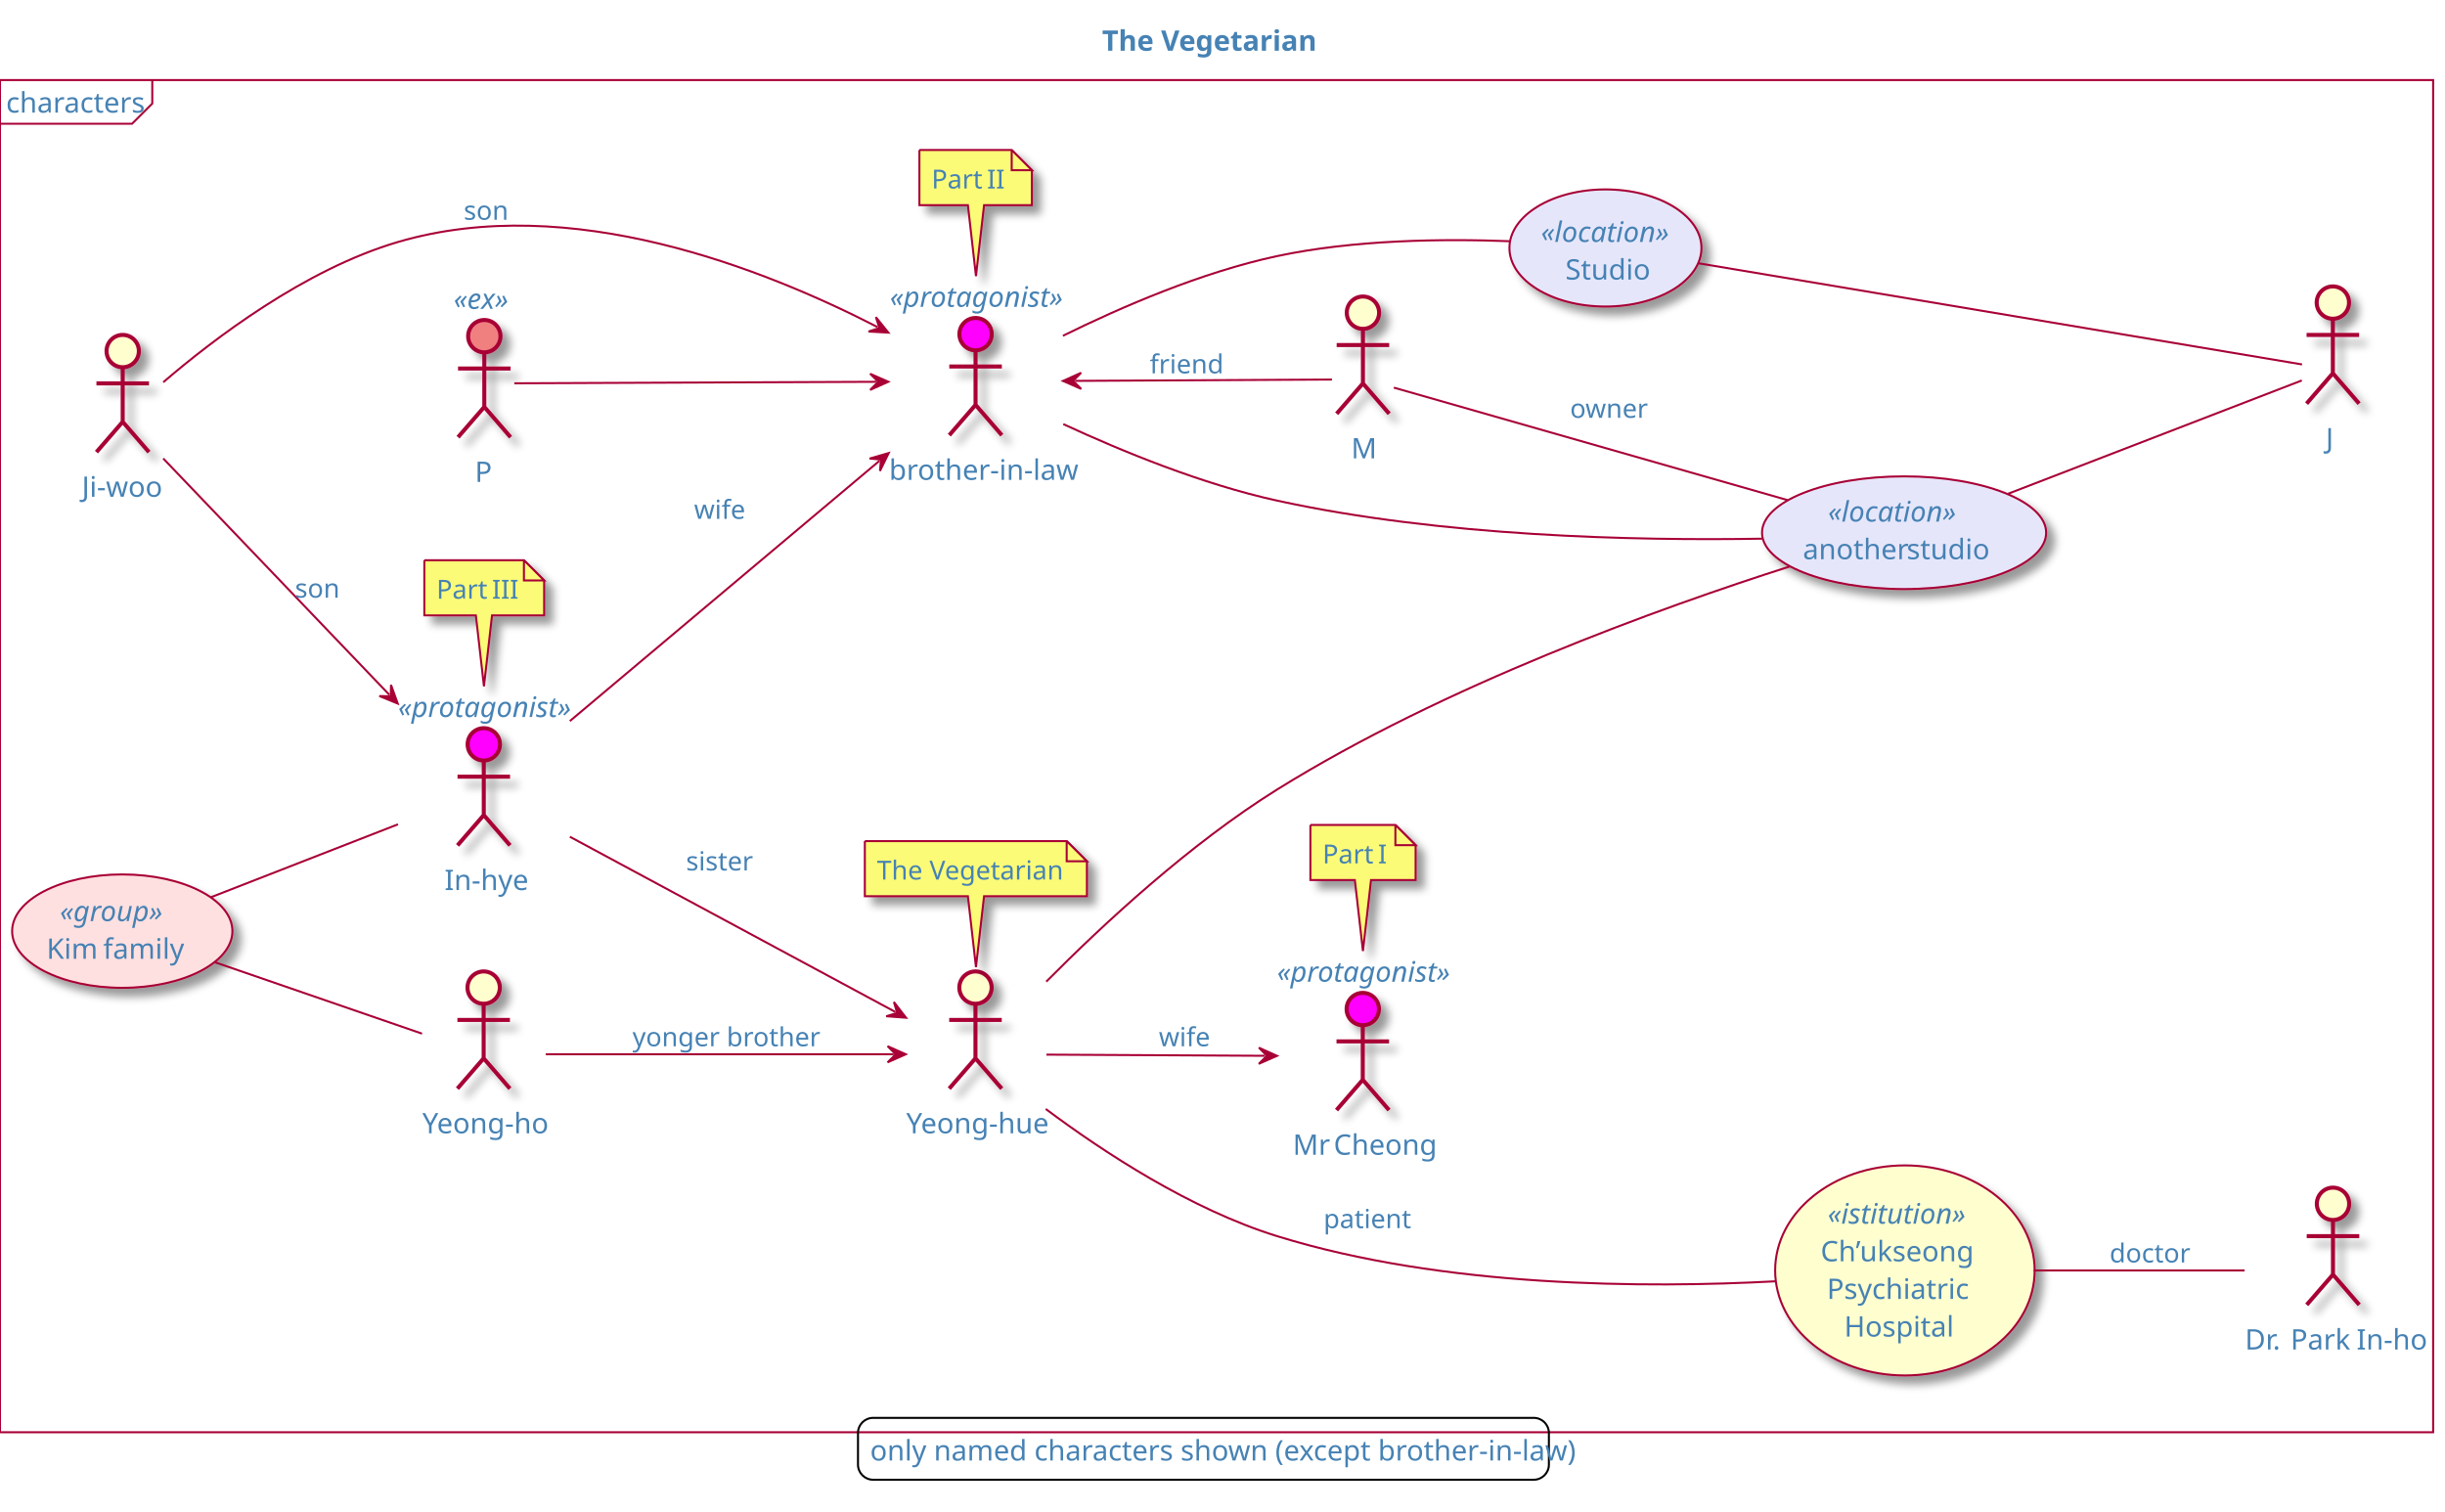
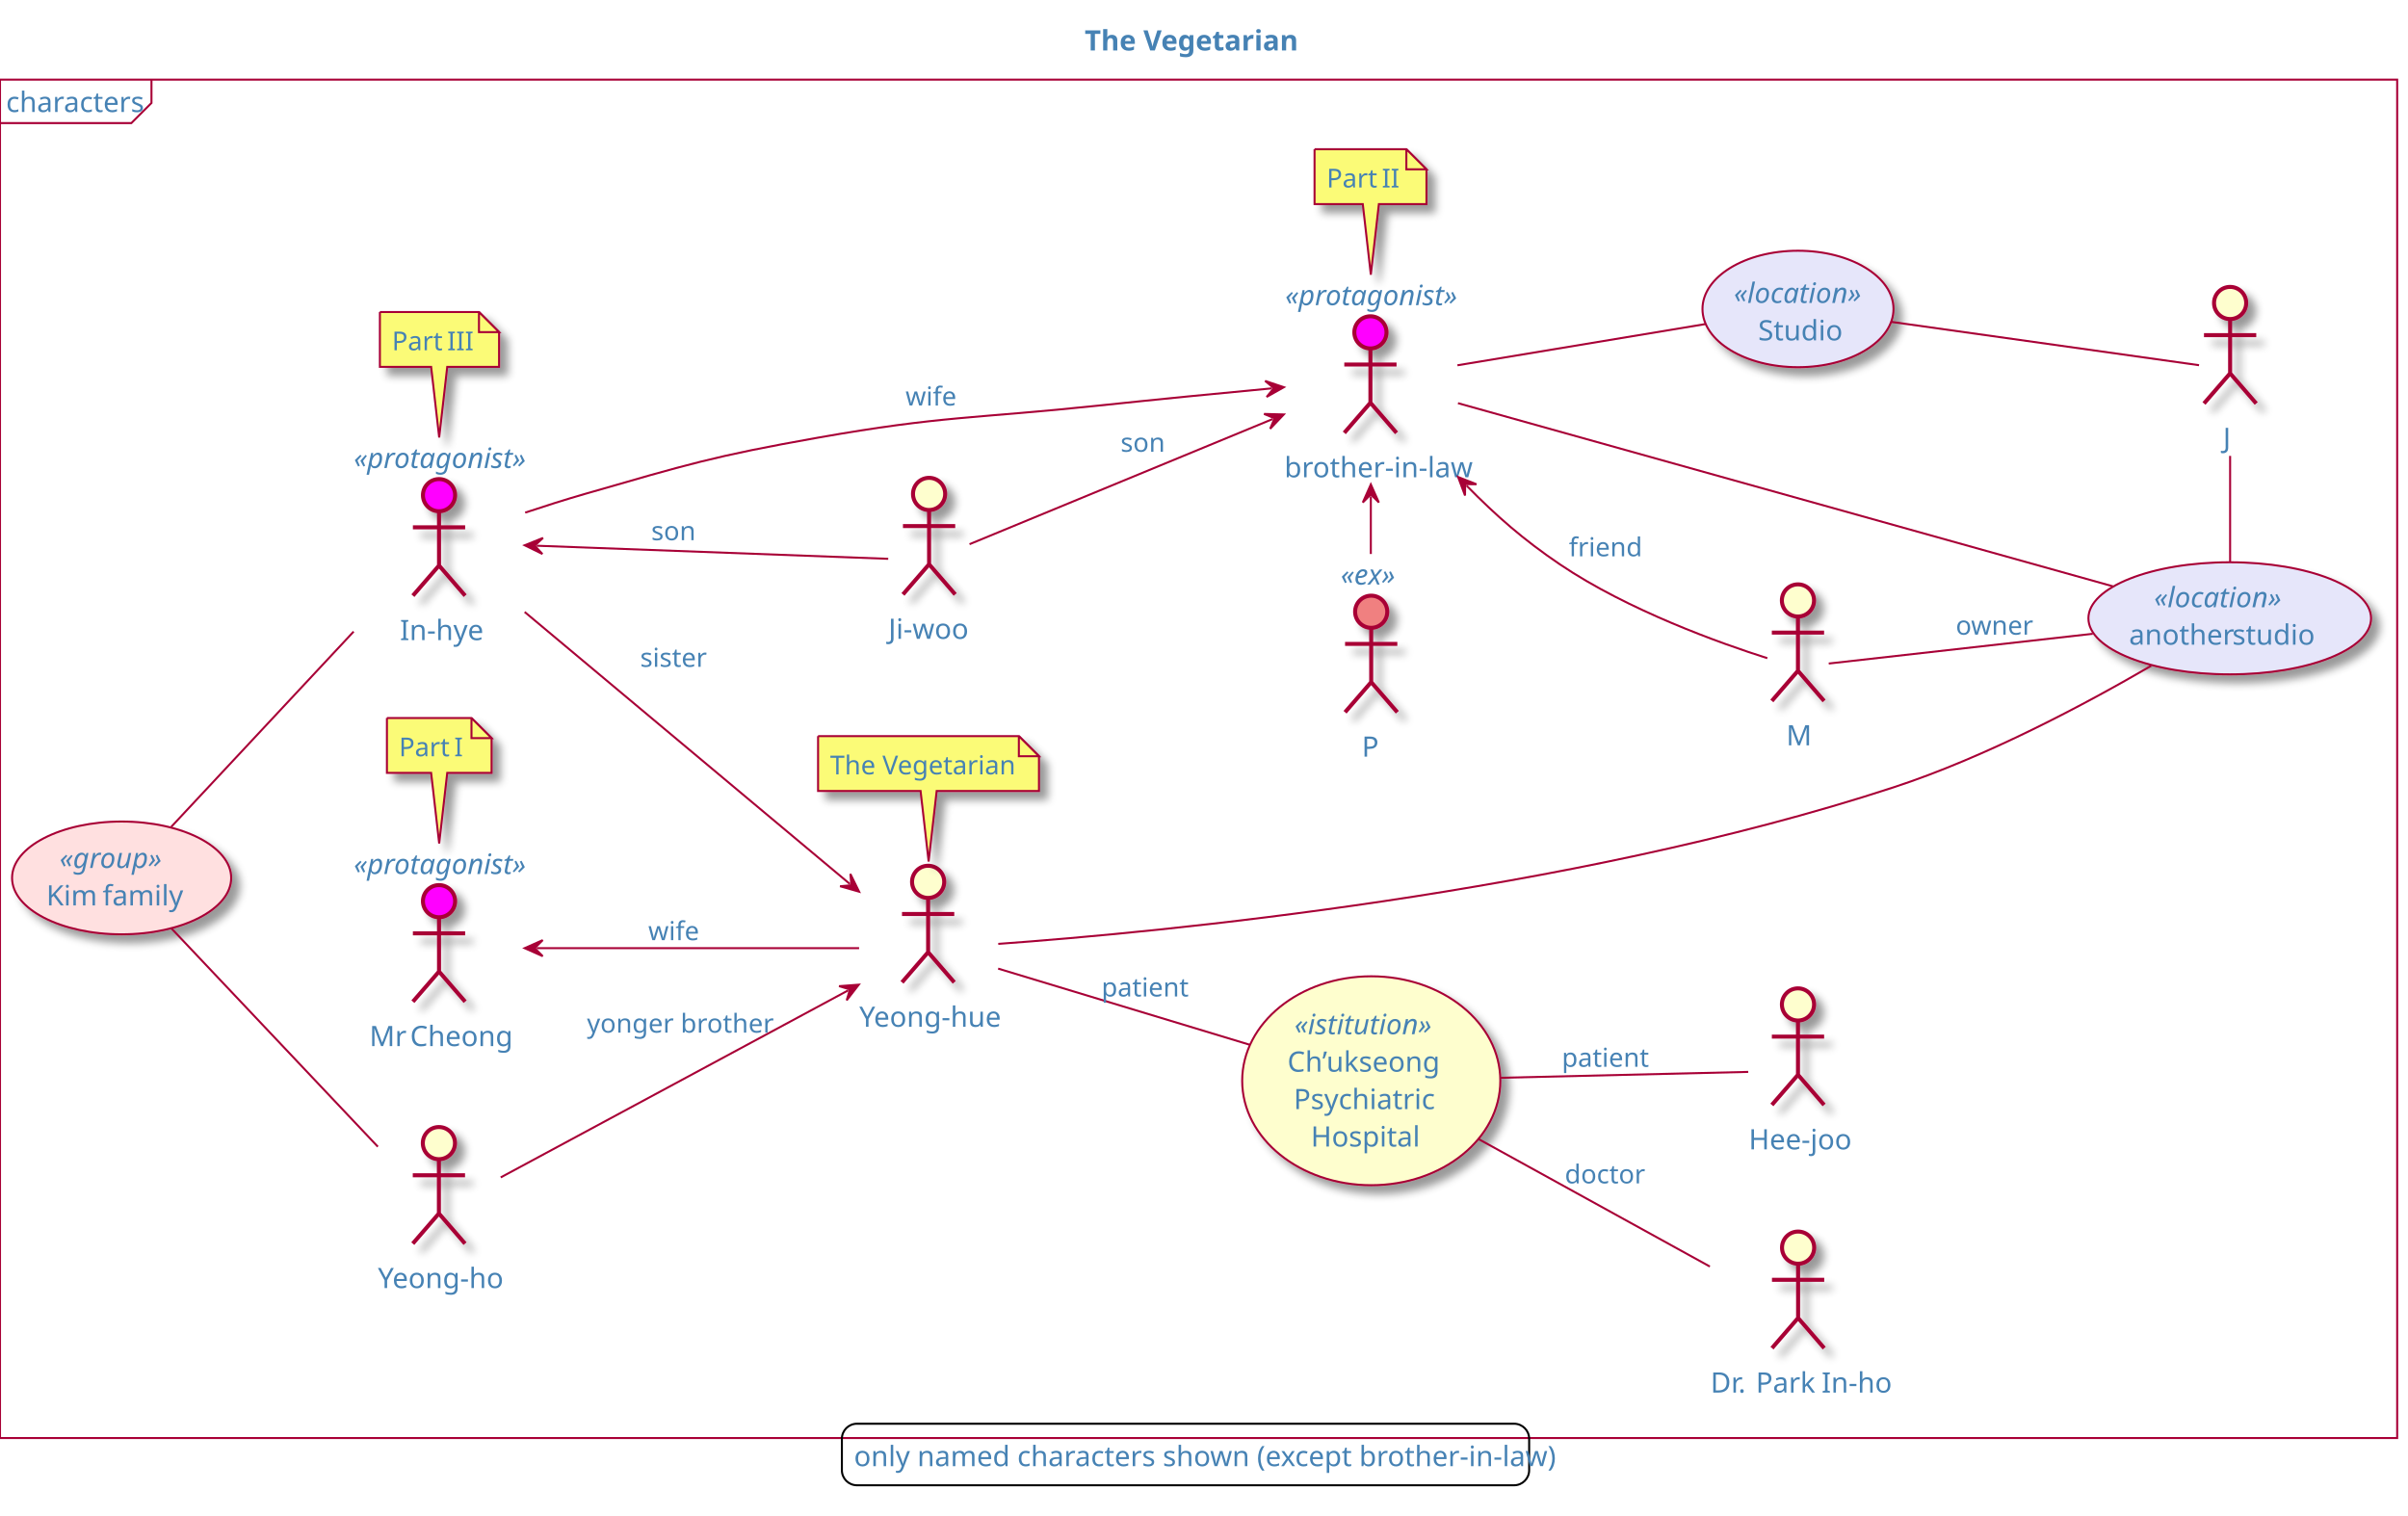
- <svg xmlns="http://www.w3.org/2000/svg" contentStyleType="text/css" height="748px" preserveAspectRatio="none" style="width:1210px;height:748px;" version="1.1" viewBox="0 0 1210 748" width="1210px" zoomAndPan="magnify">
+ <svg xmlns="http://www.w3.org/2000/svg" contentStyleType="text/css" height="754px" preserveAspectRatio="none" style="width:1198px;height:754px;" version="1.1" viewBox="0 0 1198 754" width="1198px" zoomAndPan="magnify">
  <defs>
-     <filter height="300%" id="f4ip5o9amtw6r" width="300%" x="-1" y="-1">
+     <filter height="300%" id="f185rfe8hp6dkk" width="300%" x="-1" y="-1">
      <feGaussianBlur result="blurOut" stdDeviation="2" />
      <feColorMatrix in="blurOut" result="blurOut2" type="matrix" values="0 0 0 0 0 0 0 0 0 0 0 0 0 0 0 0 0 0 .4 0" />
      <feOffset dx="4" dy="4" in="blurOut2" result="blurOut3" />
      <feBlend in="SourceGraphic" in2="blurOut3" mode="normal" />
    </filter>
  </defs>
  <g>
-     <text fill="#4682B4" font-family="sans-serif" font-size="14" font-weight="bold" lengthAdjust="spacing" textLength="100.365" x="545.386" y="25.107">The Vegetarian</text>
-     <rect fill="none" height="669.176" style="stroke:#A80036;stroke-width:1;" width="1204.138" x="0" y="39.621" />
+     <text fill="#4682B4" font-family="sans-serif" font-size="14" font-weight="bold" lengthAdjust="spacing" textLength="100.365" x="539.625" y="25.107">The Vegetarian</text>
+     <rect fill="none" height="675.85" style="stroke:#A80036;stroke-width:1;" width="1192.615" x="0" y="39.621" />
    <path d="M75.358,39.621 L75.358,51.242 L65.358,61.242 L0,61.242 " fill="none" style="stroke:#A80036;stroke-width:1;" />
    <text fill="#4682B4" font-family="sans-serif" font-size="14" lengthAdjust="spacing" textLength="65.358" x="3" y="55.728">characters</text>
    <g id="elem_narrator">
-       <ellipse cx="674.42" cy="499.363" fill="#FF00FF" filter="url(#f4ip5o9amtw6r)" rx="8" ry="8" style="stroke:#A80036;stroke-width:2;" />
-       <path d="M674.42,507.363 L674.42,534.363 M661.42,515.363 L687.42,515.363 M674.42,534.363 L661.42,549.363 M674.42,534.363 L687.42,549.363 " fill="none" filter="url(#f4ip5o9amtw6r)" style="stroke:#A80036;stroke-width:2;" />
-       <text fill="#4682B4" font-family="sans-serif" font-size="14" lengthAdjust="spacing" textLength="16.324" x="639.793" y="571.471">Mr</text>
-       <text fill="#4682B4" font-family="sans-serif" font-size="14" lengthAdjust="spacing" textLength="3.89" x="656.117" y="571.471"> </text>
-       <text fill="#4682B4" font-family="sans-serif" font-size="14" lengthAdjust="spacing" textLength="49.041" x="660.007" y="571.471">Cheong</text>
-       <text fill="#4682B4" font-family="sans-serif" font-size="14" font-style="italic" lengthAdjust="spacing" textLength="84.841" x="632" y="485.85">«protagonist»</text>
+       <ellipse cx="218.42" cy="448.363" fill="#FF00FF" filter="url(#f185rfe8hp6dkk)" rx="8" ry="8" style="stroke:#A80036;stroke-width:2;" />
+       <path d="M218.42,456.363 L218.42,483.363 M205.42,464.363 L231.42,464.363 M218.42,483.363 L205.42,498.363 M218.42,483.363 L231.42,498.363 " fill="none" filter="url(#f185rfe8hp6dkk)" style="stroke:#A80036;stroke-width:2;" />
+       <text fill="#4682B4" font-family="sans-serif" font-size="14" lengthAdjust="spacing" textLength="16.324" x="183.793" y="520.471">Mr</text>
+       <text fill="#4682B4" font-family="sans-serif" font-size="14" lengthAdjust="spacing" textLength="3.89" x="200.117" y="520.471"> </text>
+       <text fill="#4682B4" font-family="sans-serif" font-size="14" lengthAdjust="spacing" textLength="49.041" x="204.007" y="520.471">Cheong</text>
+       <text fill="#4682B4" font-family="sans-serif" font-size="14" font-style="italic" lengthAdjust="spacing" textLength="84.841" x="176" y="434.85">«protagonist»</text>
    </g>
    <g id="elem_GMN3">
-       <path d="M648.5,408.242 L648.5,435.533 A0,0 0 0 0 648.5,435.533 L670.5,435.533 L674.5,470.662 L678.5,435.533 L700.565,435.533 A0,0 0 0 0 700.565,435.533 L700.565,418.242 L690.565,408.242 L648.5,408.242 A0,0 0 0 0 648.5,408.242 " fill="#FBFB77" filter="url(#f4ip5o9amtw6r)" style="stroke:#A80036;stroke-width:1;" />
-       <path d="M690.565,408.242 L690.565,418.242 L700.565,418.242 L690.565,408.242 " fill="#FBFB77" style="stroke:#A80036;stroke-width:1;" />
-       <text fill="#4682B4" font-family="sans-serif" font-size="13" lengthAdjust="spacing" textLength="23.842" x="654.5" y="427.271">Part</text>
-       <text fill="#4682B4" font-family="sans-serif" font-size="13" lengthAdjust="spacing" textLength="3.612" x="678.342" y="427.271"> </text>
-       <text fill="#4682B4" font-family="sans-serif" font-size="13" lengthAdjust="spacing" textLength="3.612" x="681.954" y="427.271">I</text>
+       <path d="M192.5,357.242 L192.5,384.533 A0,0 0 0 0 192.5,384.533 L214.5,384.533 L218.5,419.662 L222.5,384.533 L244.565,384.533 A0,0 0 0 0 244.565,384.533 L244.565,367.242 L234.565,357.242 L192.5,357.242 A0,0 0 0 0 192.5,357.242 " fill="#FBFB77" filter="url(#f185rfe8hp6dkk)" style="stroke:#A80036;stroke-width:1;" />
+       <path d="M234.565,357.242 L234.565,367.242 L244.565,367.242 L234.565,357.242 " fill="#FBFB77" style="stroke:#A80036;stroke-width:1;" />
+       <text fill="#4682B4" font-family="sans-serif" font-size="13" lengthAdjust="spacing" textLength="23.842" x="198.5" y="376.271">Part</text>
+       <text fill="#4682B4" font-family="sans-serif" font-size="13" lengthAdjust="spacing" textLength="3.612" x="222.342" y="376.271"> </text>
+       <text fill="#4682B4" font-family="sans-serif" font-size="13" lengthAdjust="spacing" textLength="3.612" x="225.954" y="376.271">I</text>
    </g>
    <g id="elem_vegetarian">
-       <ellipse cx="482.752" cy="488.742" fill="#FEFECE" filter="url(#f4ip5o9amtw6r)" rx="8" ry="8" style="stroke:#A80036;stroke-width:2;" />
-       <path d="M482.752,496.742 L482.752,523.742 M469.752,504.742 L495.752,504.742 M482.752,523.742 L469.752,538.742 M482.752,523.742 L495.752,538.742 " fill="none" filter="url(#f4ip5o9amtw6r)" style="stroke:#A80036;stroke-width:2;" />
-       <text fill="#4682B4" font-family="sans-serif" font-size="14" lengthAdjust="spacing" textLength="68.503" x="448.5" y="560.85">Yeong-hue</text>
+       <ellipse cx="461.752" cy="438.742" fill="#FEFECE" filter="url(#f185rfe8hp6dkk)" rx="8" ry="8" style="stroke:#A80036;stroke-width:2;" />
+       <path d="M461.752,446.742 L461.752,473.742 M448.752,454.742 L474.752,454.742 M461.752,473.742 L448.752,488.742 M461.752,473.742 L474.752,488.742 " fill="none" filter="url(#f185rfe8hp6dkk)" style="stroke:#A80036;stroke-width:2;" />
+       <text fill="#4682B4" font-family="sans-serif" font-size="14" lengthAdjust="spacing" textLength="68.503" x="427.5" y="510.85">Yeong-hue</text>
    </g>
    <g id="elem_GMN7">
-       <path d="M428,416.242 L428,443.533 A0,0 0 0 0 428,443.533 L479,443.533 L483,478.622 L487,443.533 L537.893,443.533 A0,0 0 0 0 537.893,443.533 L537.893,426.242 L527.893,416.242 L428,416.242 A0,0 0 0 0 428,416.242 " fill="#FBFB77" filter="url(#f4ip5o9amtw6r)" style="stroke:#A80036;stroke-width:1;" />
-       <path d="M527.893,416.242 L527.893,426.242 L537.893,426.242 L527.893,416.242 " fill="#FBFB77" style="stroke:#A80036;stroke-width:1;" />
-       <text fill="#4682B4" font-family="sans-serif" font-size="13" lengthAdjust="spacing" textLength="22.401" x="434" y="435.271">The</text>
-       <text fill="#4682B4" font-family="sans-serif" font-size="13" lengthAdjust="spacing" textLength="3.612" x="456.401" y="435.271"> </text>
-       <text fill="#4682B4" font-family="sans-serif" font-size="13" lengthAdjust="spacing" textLength="62.88" x="460.013" y="435.271">Vegetarian</text>
+       <path d="M407,366.242 L407,393.533 A0,0 0 0 0 407,393.533 L458,393.533 L462,428.622 L466,393.533 L516.893,393.533 A0,0 0 0 0 516.893,393.533 L516.893,376.242 L506.893,366.242 L407,366.242 A0,0 0 0 0 407,366.242 " fill="#FBFB77" filter="url(#f185rfe8hp6dkk)" style="stroke:#A80036;stroke-width:1;" />
+       <path d="M506.893,366.242 L506.893,376.242 L516.893,376.242 L506.893,366.242 " fill="#FBFB77" style="stroke:#A80036;stroke-width:1;" />
+       <text fill="#4682B4" font-family="sans-serif" font-size="13" lengthAdjust="spacing" textLength="22.401" x="413" y="385.271">The</text>
+       <text fill="#4682B4" font-family="sans-serif" font-size="13" lengthAdjust="spacing" textLength="3.612" x="435.401" y="385.271"> </text>
+       <text fill="#4682B4" font-family="sans-serif" font-size="13" lengthAdjust="spacing" textLength="62.88" x="439.013" y="385.271">Vegetarian</text>
    </g>
    <g id="elem_sister">
-       <ellipse cx="239.42" cy="368.363" fill="#FF00FF" filter="url(#f4ip5o9amtw6r)" rx="8" ry="8" style="stroke:#A80036;stroke-width:2;" />
-       <path d="M239.42,376.363 L239.42,403.363 M226.42,384.363 L252.42,384.363 M239.42,403.363 L226.42,418.363 M239.42,403.363 L252.42,418.363 " fill="none" filter="url(#f4ip5o9amtw6r)" style="stroke:#A80036;stroke-width:2;" />
-       <text fill="#4682B4" font-family="sans-serif" font-size="14" lengthAdjust="spacing" textLength="38.91" x="219.965" y="440.471">In-hye</text>
-       <text fill="#4682B4" font-family="sans-serif" font-size="14" font-style="italic" lengthAdjust="spacing" textLength="84.841" x="197" y="354.85">«protagonist»</text>
+       <ellipse cx="218.42" cy="246.363" fill="#FF00FF" filter="url(#f185rfe8hp6dkk)" rx="8" ry="8" style="stroke:#A80036;stroke-width:2;" />
+       <path d="M218.42,254.363 L218.42,281.363 M205.42,262.363 L231.42,262.363 M218.42,281.363 L205.42,296.363 M218.42,281.363 L231.42,296.363 " fill="none" filter="url(#f185rfe8hp6dkk)" style="stroke:#A80036;stroke-width:2;" />
+       <text fill="#4682B4" font-family="sans-serif" font-size="14" lengthAdjust="spacing" textLength="38.91" x="198.965" y="318.471">In-hye</text>
+       <text fill="#4682B4" font-family="sans-serif" font-size="14" font-style="italic" lengthAdjust="spacing" textLength="84.841" x="176" y="232.85">«protagonist»</text>
    </g>
    <g id="elem_GMN12">
-       <path d="M210,277.242 L210,304.533 A0,0 0 0 0 210,304.533 L235.5,304.533 L239.5,339.662 L243.5,304.533 L269.289,304.533 A0,0 0 0 0 269.289,304.533 L269.289,287.242 L259.289,277.242 L210,277.242 A0,0 0 0 0 210,277.242 " fill="#FBFB77" filter="url(#f4ip5o9amtw6r)" style="stroke:#A80036;stroke-width:1;" />
-       <path d="M259.289,277.242 L259.289,287.242 L269.289,287.242 L259.289,277.242 " fill="#FBFB77" style="stroke:#A80036;stroke-width:1;" />
-       <text fill="#4682B4" font-family="sans-serif" font-size="13" lengthAdjust="spacing" textLength="23.842" x="216" y="296.271">Part</text>
-       <text fill="#4682B4" font-family="sans-serif" font-size="13" lengthAdjust="spacing" textLength="3.612" x="239.842" y="296.271"> </text>
-       <text fill="#4682B4" font-family="sans-serif" font-size="13" lengthAdjust="spacing" textLength="10.835" x="243.454" y="296.271">III</text>
+       <path d="M189,155.242 L189,182.533 A0,0 0 0 0 189,182.533 L214.5,182.533 L218.5,217.662 L222.5,182.533 L248.289,182.533 A0,0 0 0 0 248.289,182.533 L248.289,165.242 L238.289,155.242 L189,155.242 A0,0 0 0 0 189,155.242 " fill="#FBFB77" filter="url(#f185rfe8hp6dkk)" style="stroke:#A80036;stroke-width:1;" />
+       <path d="M238.289,155.242 L238.289,165.242 L248.289,165.242 L238.289,155.242 " fill="#FBFB77" style="stroke:#A80036;stroke-width:1;" />
+       <text fill="#4682B4" font-family="sans-serif" font-size="13" lengthAdjust="spacing" textLength="23.842" x="195" y="174.27">Part</text>
+       <text fill="#4682B4" font-family="sans-serif" font-size="13" lengthAdjust="spacing" textLength="3.612" x="218.842" y="174.27"> </text>
+       <text fill="#4682B4" font-family="sans-serif" font-size="13" lengthAdjust="spacing" textLength="10.835" x="222.454" y="174.27">III</text>
    </g>
    <g id="elem_brother">
-       <ellipse cx="239.358" cy="488.742" fill="#FEFECE" filter="url(#f4ip5o9amtw6r)" rx="8" ry="8" style="stroke:#A80036;stroke-width:2;" />
-       <path d="M239.358,496.742 L239.358,523.742 M226.358,504.742 L252.358,504.742 M239.358,523.742 L226.358,538.742 M239.358,523.742 L252.358,538.742 " fill="none" filter="url(#f4ip5o9amtw6r)" style="stroke:#A80036;stroke-width:2;" />
-       <text fill="#4682B4" font-family="sans-serif" font-size="14" lengthAdjust="spacing" textLength="60.717" x="209" y="560.85">Yeong-ho</text>
+       <ellipse cx="218.358" cy="568.742" fill="#FEFECE" filter="url(#f185rfe8hp6dkk)" rx="8" ry="8" style="stroke:#A80036;stroke-width:2;" />
+       <path d="M218.358,576.742 L218.358,603.742 M205.358,584.742 L231.358,584.742 M218.358,603.742 L205.358,618.742 M218.358,603.742 L231.358,618.742 " fill="none" filter="url(#f185rfe8hp6dkk)" style="stroke:#A80036;stroke-width:2;" />
+       <text fill="#4682B4" font-family="sans-serif" font-size="14" lengthAdjust="spacing" textLength="60.717" x="188" y="640.85">Yeong-ho</text>
    </g>
    <g id="elem_nephew">
-       <ellipse cx="60.727" cy="173.742" fill="#FEFECE" filter="url(#f4ip5o9amtw6r)" rx="8" ry="8" style="stroke:#A80036;stroke-width:2;" />
-       <path d="M60.727,181.742 L60.727,208.742 M47.727,189.742 L73.728,189.742 M60.727,208.742 L47.727,223.742 M60.727,208.742 L73.728,223.742 " fill="none" filter="url(#f4ip5o9amtw6r)" style="stroke:#A80036;stroke-width:2;" />
-       <text fill="#4682B4" font-family="sans-serif" font-size="14" lengthAdjust="spacing" textLength="40.455" x="40.5" y="245.85">Ji-woo</text>
+       <ellipse cx="462.228" cy="245.742" fill="#FEFECE" filter="url(#f185rfe8hp6dkk)" rx="8" ry="8" style="stroke:#A80036;stroke-width:2;" />
+       <path d="M462.228,253.742 L462.228,280.742 M449.228,261.742 L475.228,261.742 M462.228,280.742 L449.228,295.742 M462.228,280.742 L475.228,295.742 " fill="none" filter="url(#f185rfe8hp6dkk)" style="stroke:#A80036;stroke-width:2;" />
+       <text fill="#4682B4" font-family="sans-serif" font-size="14" lengthAdjust="spacing" textLength="40.455" x="442" y="317.85">Ji-woo</text>
    </g>
    <g id="elem_studio">
-       <ellipse cx="794.516" cy="122.717" fill="#E6E6FA" filter="url(#f4ip5o9amtw6r)" rx="47.516" ry="28.974" style="stroke:#A80036;stroke-width:1;" />
-       <text fill="#4682B4" font-family="sans-serif" font-size="14" font-style="italic" lengthAdjust="spacing" textLength="63.827" x="762.602" y="119.729">«location»</text>
-       <text fill="#4682B4" font-family="sans-serif" font-size="14" lengthAdjust="spacing" textLength="39.696" x="774.668" y="138.35">Studio</text>
+       <ellipse cx="894.516" cy="153.717" fill="#E6E6FA" filter="url(#f185rfe8hp6dkk)" rx="47.516" ry="28.974" style="stroke:#A80036;stroke-width:1;" />
+       <text fill="#4682B4" font-family="sans-serif" font-size="14" font-style="italic" lengthAdjust="spacing" textLength="63.827" x="862.602" y="150.729">«location»</text>
+       <text fill="#4682B4" font-family="sans-serif" font-size="14" lengthAdjust="spacing" textLength="39.696" x="874.668" y="169.35">Studio</text>
    </g>
    <g id="elem_he">
-       <ellipse cx="482.793" cy="165.363" fill="#FF00FF" filter="url(#f4ip5o9amtw6r)" rx="8" ry="8" style="stroke:#A80036;stroke-width:2;" />
-       <path d="M482.793,173.363 L482.793,200.363 M469.793,181.363 L495.793,181.363 M482.793,200.363 L469.793,215.363 M482.793,200.363 L495.793,215.363 " fill="none" filter="url(#f4ip5o9amtw6r)" style="stroke:#A80036;stroke-width:2;" />
-       <text fill="#4682B4" font-family="sans-serif" font-size="14" lengthAdjust="spacing" textLength="85.586" x="440" y="237.471">brother-in-law</text>
-       <text fill="#4682B4" font-family="sans-serif" font-size="14" font-style="italic" lengthAdjust="spacing" textLength="84.841" x="440.373" y="151.85">«protagonist»</text>
+       <ellipse cx="681.793" cy="165.363" fill="#FF00FF" filter="url(#f185rfe8hp6dkk)" rx="8" ry="8" style="stroke:#A80036;stroke-width:2;" />
+       <path d="M681.793,173.363 L681.793,200.363 M668.793,181.363 L694.793,181.363 M681.793,200.363 L668.793,215.363 M681.793,200.363 L694.793,215.363 " fill="none" filter="url(#f185rfe8hp6dkk)" style="stroke:#A80036;stroke-width:2;" />
+       <text fill="#4682B4" font-family="sans-serif" font-size="14" lengthAdjust="spacing" textLength="85.586" x="639" y="237.471">brother-in-law</text>
+       <text fill="#4682B4" font-family="sans-serif" font-size="14" font-style="italic" lengthAdjust="spacing" textLength="84.841" x="639.373" y="151.85">«protagonist»</text>
    </g>
    <g id="elem_GMN23">
-       <path d="M455,74.242 L455,101.533 A0,0 0 0 0 455,101.533 L479,101.533 L483,136.662 L487,101.533 L510.677,101.533 A0,0 0 0 0 510.677,101.533 L510.677,84.242 L500.677,74.242 L455,74.242 A0,0 0 0 0 455,74.242 " fill="#FBFB77" filter="url(#f4ip5o9amtw6r)" style="stroke:#A80036;stroke-width:1;" />
-       <path d="M500.677,74.242 L500.677,84.242 L510.677,84.242 L500.677,74.242 " fill="#FBFB77" style="stroke:#A80036;stroke-width:1;" />
-       <text fill="#4682B4" font-family="sans-serif" font-size="13" lengthAdjust="spacing" textLength="23.842" x="461" y="93.27">Part</text>
-       <text fill="#4682B4" font-family="sans-serif" font-size="13" lengthAdjust="spacing" textLength="3.612" x="484.842" y="93.27"> </text>
-       <text fill="#4682B4" font-family="sans-serif" font-size="13" lengthAdjust="spacing" textLength="7.224" x="488.454" y="93.27">II</text>
+       <path d="M654,74.242 L654,101.533 A0,0 0 0 0 654,101.533 L678,101.533 L682,136.662 L686,101.533 L709.677,101.533 A0,0 0 0 0 709.677,101.533 L709.677,84.242 L699.677,74.242 L654,74.242 A0,0 0 0 0 654,74.242 " fill="#FBFB77" filter="url(#f185rfe8hp6dkk)" style="stroke:#A80036;stroke-width:1;" />
+       <path d="M699.677,74.242 L699.677,84.242 L709.677,84.242 L699.677,74.242 " fill="#FBFB77" style="stroke:#A80036;stroke-width:1;" />
+       <text fill="#4682B4" font-family="sans-serif" font-size="13" lengthAdjust="spacing" textLength="23.842" x="660" y="93.27">Part</text>
+       <text fill="#4682B4" font-family="sans-serif" font-size="13" lengthAdjust="spacing" textLength="3.612" x="683.842" y="93.27"> </text>
+       <text fill="#4682B4" font-family="sans-serif" font-size="13" lengthAdjust="spacing" textLength="7.224" x="687.454" y="93.27">II</text>
    </g>
    <g id="elem_J">
-       <ellipse cx="1154.5" cy="149.742" fill="#FEFECE" filter="url(#f4ip5o9amtw6r)" rx="8" ry="8" style="stroke:#A80036;stroke-width:2;" />
-       <path d="M1154.5,157.742 L1154.5,184.742 M1141.5,165.742 L1167.5,165.742 M1154.5,184.742 L1141.5,199.742 M1154.5,184.742 L1167.5,199.742 " fill="none" filter="url(#f4ip5o9amtw6r)" style="stroke:#A80036;stroke-width:2;" />
-       <text fill="#4682B4" font-family="sans-serif" font-size="14" lengthAdjust="spacing" textLength="7" x="1151" y="221.85">J</text>
+       <ellipse cx="1109.5" cy="150.742" fill="#FEFECE" filter="url(#f185rfe8hp6dkk)" rx="8" ry="8" style="stroke:#A80036;stroke-width:2;" />
+       <path d="M1109.5,158.742 L1109.5,185.742 M1096.5,166.742 L1122.5,166.742 M1109.5,185.742 L1096.5,200.742 M1109.5,185.742 L1122.5,200.742 " fill="none" filter="url(#f185rfe8hp6dkk)" style="stroke:#A80036;stroke-width:2;" />
+       <text fill="#4682B4" font-family="sans-serif" font-size="14" lengthAdjust="spacing" textLength="7" x="1106" y="222.85">J</text>
    </g>
    <g id="elem_mstudio">
-       <ellipse cx="942.307" cy="263.627" fill="#E6E6FA" filter="url(#f4ip5o9amtw6r)" rx="70.307" ry="27.885" style="stroke:#A80036;stroke-width:1;" />
-       <text fill="#4682B4" font-family="sans-serif" font-size="14" font-style="italic" lengthAdjust="spacing" textLength="63.827" x="904.653" y="258.122">«location»</text>
-       <text fill="#4682B4" font-family="sans-serif" font-size="14" lengthAdjust="spacing" textLength="47.482" x="892.202" y="276.743">another</text>
-       <text fill="#4682B4" font-family="sans-serif" font-size="14" lengthAdjust="spacing" textLength="3.89" x="939.684" y="276.743"> </text>
-       <text fill="#4682B4" font-family="sans-serif" font-size="14" lengthAdjust="spacing" textLength="37.358" x="943.574" y="276.743">studio</text>
+       <ellipse cx="1109.307" cy="307.627" fill="#E6E6FA" filter="url(#f185rfe8hp6dkk)" rx="70.307" ry="27.885" style="stroke:#A80036;stroke-width:1;" />
+       <text fill="#4682B4" font-family="sans-serif" font-size="14" font-style="italic" lengthAdjust="spacing" textLength="63.827" x="1071.653" y="302.122">«location»</text>
+       <text fill="#4682B4" font-family="sans-serif" font-size="14" lengthAdjust="spacing" textLength="47.482" x="1059.202" y="320.743">another</text>
+       <text fill="#4682B4" font-family="sans-serif" font-size="14" lengthAdjust="spacing" textLength="3.89" x="1106.684" y="320.743"> </text>
+       <text fill="#4682B4" font-family="sans-serif" font-size="14" lengthAdjust="spacing" textLength="37.358" x="1110.574" y="320.743">studio</text>
    </g>
    <g id="elem_M">
-       <ellipse cx="674.5" cy="154.742" fill="#FEFECE" filter="url(#f4ip5o9amtw6r)" rx="8" ry="8" style="stroke:#A80036;stroke-width:2;" />
-       <path d="M674.5,162.742 L674.5,189.742 M661.5,170.742 L687.5,170.742 M674.5,189.742 L661.5,204.742 M674.5,189.742 L687.5,204.742 " fill="none" filter="url(#f4ip5o9amtw6r)" style="stroke:#A80036;stroke-width:2;" />
-       <text fill="#4682B4" font-family="sans-serif" font-size="14" lengthAdjust="spacing" textLength="11.662" x="668.669" y="226.85">M</text>
+       <ellipse cx="894.5" cy="298.742" fill="#FEFECE" filter="url(#f185rfe8hp6dkk)" rx="8" ry="8" style="stroke:#A80036;stroke-width:2;" />
+       <path d="M894.5,306.742 L894.5,333.742 M881.5,314.742 L907.5,314.742 M894.5,333.742 L881.5,348.742 M894.5,333.742 L907.5,348.742 " fill="none" filter="url(#f185rfe8hp6dkk)" style="stroke:#A80036;stroke-width:2;" />
+       <text fill="#4682B4" font-family="sans-serif" font-size="14" lengthAdjust="spacing" textLength="11.662" x="888.669" y="370.85">M</text>
    </g>
    <g id="elem_P">
-       <ellipse cx="239.679" cy="166.363" fill="#F08080" filter="url(#f4ip5o9amtw6r)" rx="8" ry="8" style="stroke:#A80036;stroke-width:2;" />
-       <path d="M239.679,174.363 L239.679,201.363 M226.679,182.363 L252.679,182.363 M239.679,201.363 L226.679,216.363 M239.679,201.363 L252.679,216.363 " fill="none" filter="url(#f4ip5o9amtw6r)" style="stroke:#A80036;stroke-width:2;" />
-       <text fill="#4682B4" font-family="sans-serif" font-size="14" lengthAdjust="spacing" textLength="9.338" x="235.01" y="238.471">P</text>
-       <text fill="#4682B4" font-family="sans-serif" font-size="14" font-style="italic" lengthAdjust="spacing" textLength="30.358" x="224.5" y="152.85">«ex»</text>
+       <ellipse cx="682.179" cy="304.363" fill="#F08080" filter="url(#f185rfe8hp6dkk)" rx="8" ry="8" style="stroke:#A80036;stroke-width:2;" />
+       <path d="M682.179,312.363 L682.179,339.363 M669.179,320.363 L695.179,320.363 M682.179,339.363 L669.179,354.363 M682.179,339.363 L695.179,354.363 " fill="none" filter="url(#f185rfe8hp6dkk)" style="stroke:#A80036;stroke-width:2;" />
+       <text fill="#4682B4" font-family="sans-serif" font-size="14" lengthAdjust="spacing" textLength="9.338" x="677.51" y="376.471">P</text>
+       <text fill="#4682B4" font-family="sans-serif" font-size="14" font-style="italic" lengthAdjust="spacing" textLength="30.358" x="667" y="290.85">«ex»</text>
    </g>
    <g id="elem_family">
-       <ellipse cx="60.507" cy="460.798" fill="#FFE0E0" filter="url(#f4ip5o9amtw6r)" rx="54.507" ry="28.056" style="stroke:#A80036;stroke-width:1;" />
-       <text fill="#4682B4" font-family="sans-serif" font-size="14" font-style="italic" lengthAdjust="spacing" textLength="51.379" x="29.623" y="455.867">«group»</text>
-       <text fill="#4682B4" font-family="sans-serif" font-size="14" lengthAdjust="spacing" textLength="24.11" x="23.034" y="474.488">Kim</text>
-       <text fill="#4682B4" font-family="sans-serif" font-size="14" lengthAdjust="spacing" textLength="3.89" x="47.144" y="474.488"> </text>
-       <text fill="#4682B4" font-family="sans-serif" font-size="14" lengthAdjust="spacing" textLength="36.559" x="51.034" y="474.488">family</text>
+       <ellipse cx="60.507" cy="436.798" fill="#FFE0E0" filter="url(#f185rfe8hp6dkk)" rx="54.507" ry="28.056" style="stroke:#A80036;stroke-width:1;" />
+       <text fill="#4682B4" font-family="sans-serif" font-size="14" font-style="italic" lengthAdjust="spacing" textLength="51.379" x="29.623" y="431.867">«group»</text>
+       <text fill="#4682B4" font-family="sans-serif" font-size="14" lengthAdjust="spacing" textLength="24.11" x="23.034" y="450.488">Kim</text>
+       <text fill="#4682B4" font-family="sans-serif" font-size="14" lengthAdjust="spacing" textLength="3.89" x="47.144" y="450.488"> </text>
+       <text fill="#4682B4" font-family="sans-serif" font-size="14" lengthAdjust="spacing" textLength="36.559" x="51.034" y="450.488">family</text>
    </g>
    <g id="elem_hospital">
-       <ellipse cx="942.708" cy="628.709" fill="#FEFECE" filter="url(#f4ip5o9amtw6r)" rx="64.208" ry="51.967" style="stroke:#A80036;stroke-width:1;" />
-       <text fill="#4682B4" font-family="sans-serif" font-size="14" font-style="italic" lengthAdjust="spacing" textLength="66.931" x="904.491" y="605.581">«istitution»</text>
-       <text fill="#4682B4" font-family="sans-serif" font-size="14" lengthAdjust="spacing" textLength="73.938" x="900.988" y="624.202">Ch’ukseong</text>
-       <text fill="#4682B4" font-family="sans-serif" font-size="14" lengthAdjust="spacing" textLength="67.683" x="904.115" y="642.823">Psychiatric</text>
-       <text fill="#4682B4" font-family="sans-serif" font-size="14" lengthAdjust="spacing" textLength="50.579" x="912.667" y="661.444">Hospital</text>
+       <ellipse cx="682.208" cy="537.709" fill="#FEFECE" filter="url(#f185rfe8hp6dkk)" rx="64.208" ry="51.967" style="stroke:#A80036;stroke-width:1;" />
+       <text fill="#4682B4" font-family="sans-serif" font-size="14" font-style="italic" lengthAdjust="spacing" textLength="66.931" x="643.991" y="514.581">«istitution»</text>
+       <text fill="#4682B4" font-family="sans-serif" font-size="14" lengthAdjust="spacing" textLength="73.938" x="640.488" y="533.202">Ch’ukseong</text>
+       <text fill="#4682B4" font-family="sans-serif" font-size="14" lengthAdjust="spacing" textLength="67.683" x="643.615" y="551.823">Psychiatric</text>
+       <text fill="#4682B4" font-family="sans-serif" font-size="14" lengthAdjust="spacing" textLength="50.579" x="652.167" y="570.444">Hospital</text>
    </g>
    <g id="elem_doctor">
-       <ellipse cx="1154.569" cy="595.742" fill="#FEFECE" filter="url(#f4ip5o9amtw6r)" rx="8" ry="8" style="stroke:#A80036;stroke-width:2;" />
-       <path d="M1154.569,603.742 L1154.569,630.742 M1141.569,611.742 L1167.569,611.742 M1154.569,630.742 L1141.569,645.742 M1154.569,630.742 L1167.569,645.742 " fill="none" filter="url(#f4ip5o9amtw6r)" style="stroke:#A80036;stroke-width:2;" />
-       <text fill="#4682B4" font-family="sans-serif" font-size="14" lengthAdjust="spacing" textLength="18.662" x="1111" y="667.85">Dr.</text>
-       <text fill="#4682B4" font-family="sans-serif" font-size="14" lengthAdjust="spacing" textLength="3.89" x="1129.662" y="667.85"> </text>
-       <text fill="#4682B4" font-family="sans-serif" font-size="14" lengthAdjust="spacing" textLength="28.786" x="1133.552" y="667.85">Park</text>
-       <text fill="#4682B4" font-family="sans-serif" font-size="14" lengthAdjust="spacing" textLength="3.89" x="1162.338" y="667.85"> </text>
-       <text fill="#4682B4" font-family="sans-serif" font-size="14" lengthAdjust="spacing" textLength="31.91" x="1166.227" y="667.85">In-ho</text>
-     </g>
-     <g id="link_vegetarian_narrator">
-       <path d="M517.88,521.922 C549.82,522.092 591.76,522.311 625.98,522.491 " fill="none" id="vegetarian-to-narrator" style="stroke:#A80036;stroke-width:1;" />
-       <polygon fill="#A80036" points="631.98,522.522,623.001,518.475,626.98,522.496,622.959,526.475,631.98,522.522" style="stroke:#A80036;stroke-width:1;" />
-       <text fill="#4682B4" font-family="sans-serif" font-size="13" lengthAdjust="spacing" textLength="23.118" x="573.5" y="517.77">wife</text>
+       <ellipse cx="894.569" cy="620.742" fill="#FEFECE" filter="url(#f185rfe8hp6dkk)" rx="8" ry="8" style="stroke:#A80036;stroke-width:2;" />
+       <path d="M894.569,628.742 L894.569,655.742 M881.569,636.742 L907.569,636.742 M894.569,655.742 L881.569,670.742 M894.569,655.742 L907.569,670.742 " fill="none" filter="url(#f185rfe8hp6dkk)" style="stroke:#A80036;stroke-width:2;" />
+       <text fill="#4682B4" font-family="sans-serif" font-size="14" lengthAdjust="spacing" textLength="18.662" x="851" y="692.85">Dr.</text>
+       <text fill="#4682B4" font-family="sans-serif" font-size="14" lengthAdjust="spacing" textLength="3.89" x="869.662" y="692.85"> </text>
+       <text fill="#4682B4" font-family="sans-serif" font-size="14" lengthAdjust="spacing" textLength="28.786" x="873.552" y="692.85">Park</text>
+       <text fill="#4682B4" font-family="sans-serif" font-size="14" lengthAdjust="spacing" textLength="3.89" x="902.338" y="692.85"> </text>
+       <text fill="#4682B4" font-family="sans-serif" font-size="14" lengthAdjust="spacing" textLength="31.91" x="906.227" y="692.85">In-ho</text>
+     </g>
+     <g id="elem_Hee-joo">
+       <ellipse cx="894.514" cy="499.742" fill="#FEFECE" filter="url(#f185rfe8hp6dkk)" rx="8" ry="8" style="stroke:#A80036;stroke-width:2;" />
+       <path d="M894.514,507.742 L894.514,534.742 M881.514,515.742 L907.514,515.742 M894.514,534.742 L881.514,549.742 M894.514,534.742 L907.514,549.742 " fill="none" filter="url(#f185rfe8hp6dkk)" style="stroke:#A80036;stroke-width:2;" />
+       <text fill="#4682B4" font-family="sans-serif" font-size="14" lengthAdjust="spacing" textLength="49.027" x="870" y="571.85">Hee-joo</text>
+     </g>
+     <g id="link_narrator_vegetarian">
+       <path d="M267.02,471.742 C314.08,471.742 383.9,471.742 427.41,471.742 " fill="none" id="narrator-backto-vegetarian" style="stroke:#A80036;stroke-width:1;" />
+       <polygon fill="#A80036" points="261.02,471.742,270.02,475.742,266.02,471.742,270.02,467.742,261.02,471.742" style="stroke:#A80036;stroke-width:1;" />
+       <text fill="#4682B4" font-family="sans-serif" font-size="13" lengthAdjust="spacing" textLength="23.118" x="322.5" y="467.771">wife</text>
    </g>
    <g id="link_sister_vegetarian">
-       <path d="M282.02,414.092 C329.08,439.422 399.617,477.398 443.127,500.818 " fill="none" id="sister-to-vegetarian" style="stroke:#A80036;stroke-width:1;" />
-       <polygon fill="#A80036" points="448.41,503.662,442.381,495.874,444.007,501.292,438.589,502.919,448.41,503.662" style="stroke:#A80036;stroke-width:1;" />
-       <text fill="#4682B4" font-family="sans-serif" font-size="13" lengthAdjust="spacing" textLength="31.059" x="339.5" y="430.771">sister</text>
+       <path d="M261.02,304.472 C308.08,343.832 379.298,403.403 422.808,439.793 " fill="none" id="sister-to-vegetarian" style="stroke:#A80036;stroke-width:1;" />
+       <polygon fill="#A80036" points="427.41,443.642,423.072,434.8,423.575,440.434,417.94,440.937,427.41,443.642" style="stroke:#A80036;stroke-width:1;" />
+       <text fill="#4682B4" font-family="sans-serif" font-size="13" lengthAdjust="spacing" textLength="31.059" x="318.5" y="331.771">sister</text>
    </g>
    <g id="link_brother_vegetarian">
-       <path d="M270.11,521.742 C315.2,521.742 394.83,521.742 442.26,521.742 " fill="none" id="brother-to-vegetarian" style="stroke:#A80036;stroke-width:1;" />
-       <polygon fill="#A80036" points="448.26,521.742,439.26,517.742,443.26,521.742,439.26,525.742,448.26,521.742" style="stroke:#A80036;stroke-width:1;" />
-       <text fill="#4682B4" font-family="sans-serif" font-size="13" lengthAdjust="spacing" textLength="84.551" x="313" y="517.77">yonger brother</text>
-     </g>
-     <g id="link_nephew_sister">
-       <path d="M80.78,226.892 C108.47,255.832 156.032,305.547 192.692,343.857 " fill="none" id="nephew-to-sister" style="stroke:#A80036;stroke-width:1;" />
-       <polygon fill="#A80036" points="196.84,348.192,193.508,338.924,193.383,344.58,187.728,344.455,196.84,348.192" style="stroke:#A80036;stroke-width:1;" />
-       <text fill="#4682B4" font-family="sans-serif" font-size="13" lengthAdjust="spacing" textLength="20.96" x="146" y="295.771">son</text>
+       <path d="M249.11,585.802 C294.2,561.532 374.547,518.276 421.977,492.746 " fill="none" id="brother-to-vegetarian" style="stroke:#A80036;stroke-width:1;" />
+       <polygon fill="#A80036" points="427.26,489.902,417.439,490.646,422.857,492.272,421.231,497.69,427.26,489.902" style="stroke:#A80036;stroke-width:1;" />
+       <text fill="#4682B4" font-family="sans-serif" font-size="13" lengthAdjust="spacing" textLength="84.551" x="292" y="513.77">yonger brother</text>
+     </g>
+     <g id="link_sister_nephew">
+       <path d="M267.016,271.516 C319.876,273.486 403.02,276.582 441.9,278.032 " fill="none" id="sister-backto-nephew" style="stroke:#A80036;stroke-width:1;" />
+       <polygon fill="#A80036" points="261.02,271.292,269.865,275.625,266.017,271.478,270.163,267.63,261.02,271.292" style="stroke:#A80036;stroke-width:1;" />
+       <text fill="#4682B4" font-family="sans-serif" font-size="13" lengthAdjust="spacing" textLength="20.96" x="324" y="268.771">son</text>
    </g>
    <g id="link_nephew_he">
-       <path d="M80.79,189.162 C105.55,167.902 150.86,133.282 197,119.742 C282.24,94.732 378.363,133.141 434.313,161.871 " fill="none" id="nephew-to-he" style="stroke:#A80036;stroke-width:1;" />
-       <polygon fill="#A80036" points="439.65,164.612,433.471,156.943,435.202,162.328,429.817,164.059,439.65,164.612" style="stroke:#A80036;stroke-width:1;" />
-       <text fill="#4682B4" font-family="sans-serif" font-size="13" lengthAdjust="spacing" textLength="20.96" x="229.5" y="108.77">son</text>
+       <path d="M482.35,270.752 C517.25,256.342 585.984,227.972 633.164,208.492 " fill="none" id="nephew-to-he" style="stroke:#A80036;stroke-width:1;" />
+       <polygon fill="#A80036" points="638.71,206.202,628.865,205.94,634.088,208.11,631.918,213.334,638.71,206.202" style="stroke:#A80036;stroke-width:1;" />
+       <text fill="#4682B4" font-family="sans-serif" font-size="13" lengthAdjust="spacing" textLength="20.96" x="557.5" y="224.77">son</text>
    </g>
    <g id="link_sister_he">
-       <path d="M282.02,356.842 C326.11,319.772 390.868,265.353 435.218,228.064 " fill="none" id="sister-to-he" style="stroke:#A80036;stroke-width:1;" />
-       <polygon fill="#A80036" points="439.81,224.202,430.347,226.933,435.983,227.42,435.496,233.056,439.81,224.202" style="stroke:#A80036;stroke-width:1;" />
-       <text fill="#4682B4" font-family="sans-serif" font-size="13" lengthAdjust="spacing" textLength="23.118" x="343.5" y="256.771">wife</text>
+       <path d="M261.28,255.042 C270.98,251.812 281.31,248.532 291,245.742 C341.97,231.072 354.78,226.992 407,217.742 C468.67,206.822 484.72,208.322 547,201.742 C577.68,198.502 606.376,195.706 632.766,193.216 " fill="none" id="sister-to-he" style="stroke:#A80036;stroke-width:1;" />
+       <polygon fill="#A80036" points="638.74,192.652,629.404,189.515,633.762,193.122,630.155,197.48,638.74,192.652" style="stroke:#A80036;stroke-width:1;" />
+       <text fill="#4682B4" font-family="sans-serif" font-size="13" lengthAdjust="spacing" textLength="23.118" x="450.5" y="201.77">wife</text>
    </g>
    <g id="link_he_studio">
-       <path d="M526.02,166.182 C554.92,151.922 594.68,134.722 632,126.742 C670.12,118.592 714.46,118.112 747.02,119.372 " fill="none" id="he-studio" style="stroke:#A80036;stroke-width:1;" />
+       <path d="M725.09,181.742 C760.85,175.802 812.03,167.292 848.57,161.212 " fill="none" id="he-studio" style="stroke:#A80036;stroke-width:1;" />
    </g>
    <g id="link_studio_J">
-       <path d="M840.48,130.282 C921.79,143.912 1089.45,172.012 1139.25,180.352 " fill="none" id="studio-J" style="stroke:#A80036;stroke-width:1;" />
+       <path d="M940.93,160.142 C989.32,166.952 1063.1,177.352 1094.04,181.702 " fill="none" id="studio-J" style="stroke:#A80036;stroke-width:1;" />
    </g>
    <g id="link_he_mstudio">
-       <path d="M526.21,209.882 C555.2,223.312 594.98,239.642 632,247.742 C713.07,265.492 808.81,267.662 872.11,266.582 " fill="none" id="he-mstudio" style="stroke:#A80036;stroke-width:1;" />
+       <path d="M725.35,200.592 C802.18,222.072 964.57,267.492 1051.22,291.722 " fill="none" id="he-mstudio" style="stroke:#A80036;stroke-width:1;" />
    </g>
    <g id="link_M_mstudio">
-       <path d="M689.8,191.832 C725.9,202.142 822.26,229.672 884.74,247.522 " fill="none" id="M-mstudio" style="stroke:#A80036;stroke-width:1;" />
-       <text fill="#4682B4" font-family="sans-serif" font-size="13" lengthAdjust="spacing" textLength="35.407" x="777" y="206.77">owner</text>
+       <path d="M909.81,330.132 C936.3,327.142 994.53,320.582 1041.15,315.332 " fill="none" id="M-mstudio" style="stroke:#A80036;stroke-width:1;" />
+       <text fill="#4682B4" font-family="sans-serif" font-size="13" lengthAdjust="spacing" textLength="35.407" x="973" y="315.771">owner</text>
    </g>
    <g id="link_he_M">
-       <path d="M532.06,188.49 C574.36,188.26 631.22,187.962 659.19,187.822 " fill="none" id="he-backto-M" style="stroke:#A80036;stroke-width:1;" />
-       <polygon fill="#A80036" points="526.06,188.522,535.082,192.473,531.06,188.495,535.038,184.473,526.06,188.522" style="stroke:#A80036;stroke-width:1;" />
-       <text fill="#4682B4" font-family="sans-serif" font-size="13" lengthAdjust="spacing" textLength="32.519" x="569" y="184.77">friend</text>
+       <path d="M729.613,241.594 C744.553,256.814 757.94,268.522 776,280.742 C810.08,303.792 856.26,320.162 879.26,327.472 " fill="none" id="he-backto-M" style="stroke:#A80036;stroke-width:1;" />
+       <polygon fill="#A80036" points="725.41,237.312,728.86,246.537,728.913,240.88,734.569,240.933,725.41,237.312" style="stroke:#A80036;stroke-width:1;" />
+       <text fill="#4682B4" font-family="sans-serif" font-size="13" lengthAdjust="spacing" textLength="32.519" x="780.5" y="276.771">friend</text>
    </g>
    <g id="link_vegetarian_mstudio">
-       <path d="M517.78,485.802 C546.16,457.172 588.89,417.592 632,390.742 C714.58,339.312 821.6,300.812 885.72,280.342 " fill="none" id="vegetarian-mstudio" style="stroke:#A80036;stroke-width:1;" />
-     </g>
-     <g id="link_mstudio_J">
-       <path d="M993.8,244.342 C1041.37,225.992 1109.71,199.632 1139.13,188.282 " fill="none" id="mstudio-J" style="stroke:#A80036;stroke-width:1;" />
-     </g>
-     <g id="link_P_he">
-       <path d="M254.53,189.682 C289.96,189.542 378.19,189.177 433.62,188.947 " fill="none" id="P-to-he" style="stroke:#A80036;stroke-width:1;" />
-       <polygon fill="#A80036" points="439.62,188.922,430.603,184.96,434.62,188.943,430.637,192.959,439.62,188.922" style="stroke:#A80036;stroke-width:1;" />
+       <path d="M496.64,469.612 C575.99,463.862 780.34,444.662 942,391.742 C988.15,376.632 1037.39,350.392 1070.24,331.252 " fill="none" id="vegetarian-mstudio" style="stroke:#A80036;stroke-width:1;" />
+     </g>
+     <g id="link_J_mstudio">
+       <path d="M1109.5,226.822 C1109.5,244.432 1109.5,262.042 1109.5,279.652 " fill="none" id="J-mstudio" style="stroke:#A80036;stroke-width:1;" />
+     </g>
+     <g id="link_he_P">
+       <path d="M682,247.002 C682,258.542 682,264.082 682,275.622 " fill="none" id="he-backto-P" style="stroke:#A80036;stroke-width:1;" />
+       <polygon fill="#A80036" points="682,241.002,678,250.002,682,246.002,686,250.002,682,241.002" style="stroke:#A80036;stroke-width:1;" />
    </g>
    <g id="link_family_sister">
-       <path d="M104.35,444.042 C132.48,433.072 169.1,418.802 196.96,407.932 " fill="none" id="family-sister" style="stroke:#A80036;stroke-width:1;" />
+       <path d="M85.19,411.382 C109.23,385.652 146.92,345.292 175.94,314.232 " fill="none" id="family-sister" style="stroke:#A80036;stroke-width:1;" />
    </g>
    <g id="link_family_brother">
-       <path d="M106.16,476.132 C138.32,487.222 180.81,501.862 208.86,511.532 " fill="none" id="family-brother" style="stroke:#A80036;stroke-width:1;" />
+       <path d="M85.19,461.802 C112.72,490.922 158.17,538.992 187.98,570.522 " fill="none" id="family-brother" style="stroke:#A80036;stroke-width:1;" />
    </g>
    <g id="link_vegetarian_hospital">
-       <path d="M517.52,548.812 C546.09,570.162 589.2,598.472 632,611.742 C714.37,637.282 814.89,637.502 878.57,634.102 " fill="none" id="vegetarian-hospital" style="stroke:#A80036;stroke-width:1;" />
-       <text fill="#4682B4" font-family="sans-serif" font-size="13" lengthAdjust="spacing" textLength="39.032" x="655" y="607.77">patient</text>
+       <path d="M496.58,481.912 C529.91,492.002 581.67,507.672 621.89,519.842 " fill="none" id="vegetarian-hospital" style="stroke:#A80036;stroke-width:1;" />
+       <text fill="#4682B4" font-family="sans-serif" font-size="13" lengthAdjust="spacing" textLength="39.032" x="548" y="495.771">patient</text>
    </g>
    <g id="link_hospital_doctor">
-       <path d="M1006.51,628.742 C1040.21,628.742 1080.83,628.742 1110.82,628.742 " fill="none" id="hospital-doctor" style="stroke:#A80036;stroke-width:1;" />
-       <text fill="#4682B4" font-family="sans-serif" font-size="13" lengthAdjust="spacing" textLength="36.131" x="1044" y="624.77">doctor</text>
-     </g>
-     <rect fill="none" height="30.621" id="_legend" rx="7.5" ry="7.5" style="stroke:#000000;stroke-width:1;" width="341.923" x="424.607" y="701.676" />
-     <text fill="#4682B4" font-family="sans-serif" font-size="14" lengthAdjust="spacing" textLength="329.923" x="430.607" y="722.783">only named characters shown (except brother-in-law)</text>
+       <path d="M735.3,566.562 C770.86,586.162 817.31,611.762 850.67,630.142 " fill="none" id="hospital-doctor" style="stroke:#A80036;stroke-width:1;" />
+       <text fill="#4682B4" font-family="sans-serif" font-size="13" lengthAdjust="spacing" textLength="36.131" x="778.5" y="588.77">doctor</text>
+     </g>
+     <g id="link_hospital_Hee-joo">
+       <path d="M746.16,536.242 C787.82,535.252 840.01,534.012 869.77,533.302 " fill="none" id="hospital-Hee-joo" style="stroke:#A80036;stroke-width:1;" />
+       <text fill="#4682B4" font-family="sans-serif" font-size="13" lengthAdjust="spacing" textLength="39.032" x="777" y="530.77">patient</text>
+     </g>
+     <rect fill="none" height="30.621" id="_legend" rx="7.5" ry="7.5" style="stroke:#000000;stroke-width:1;" width="341.923" x="418.846" y="708.35" />
+     <text fill="#4682B4" font-family="sans-serif" font-size="14" lengthAdjust="spacing" textLength="329.923" x="424.846" y="729.457">only named characters shown (except brother-in-law)</text>
  </g>
</svg>
